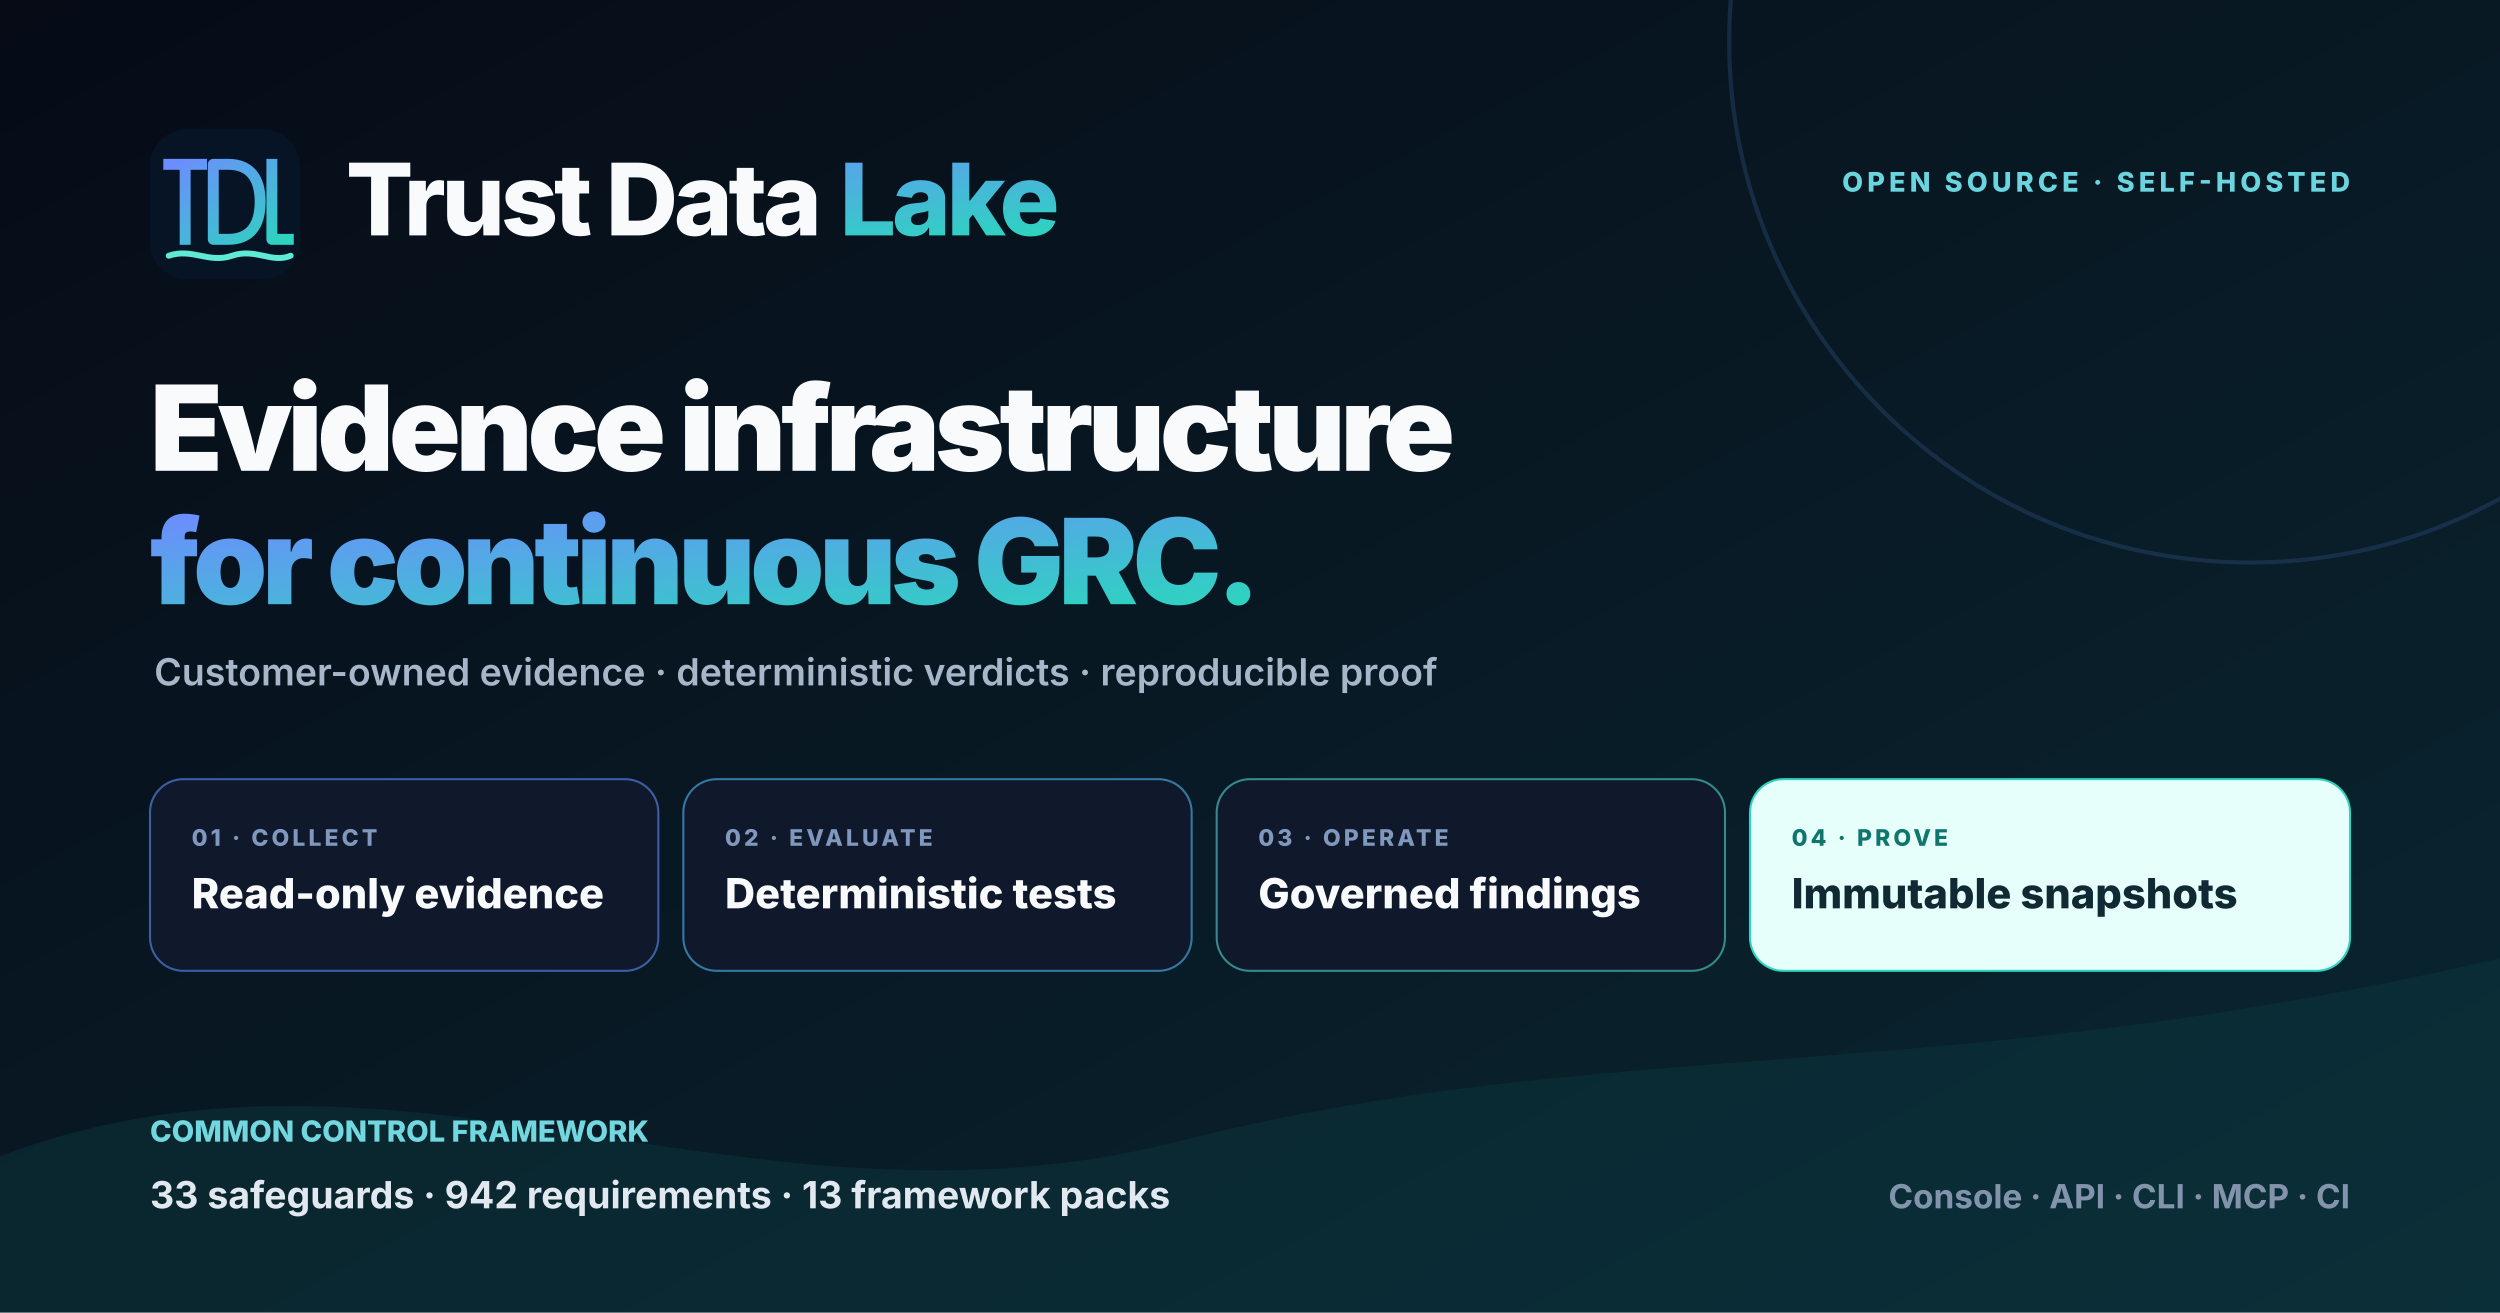
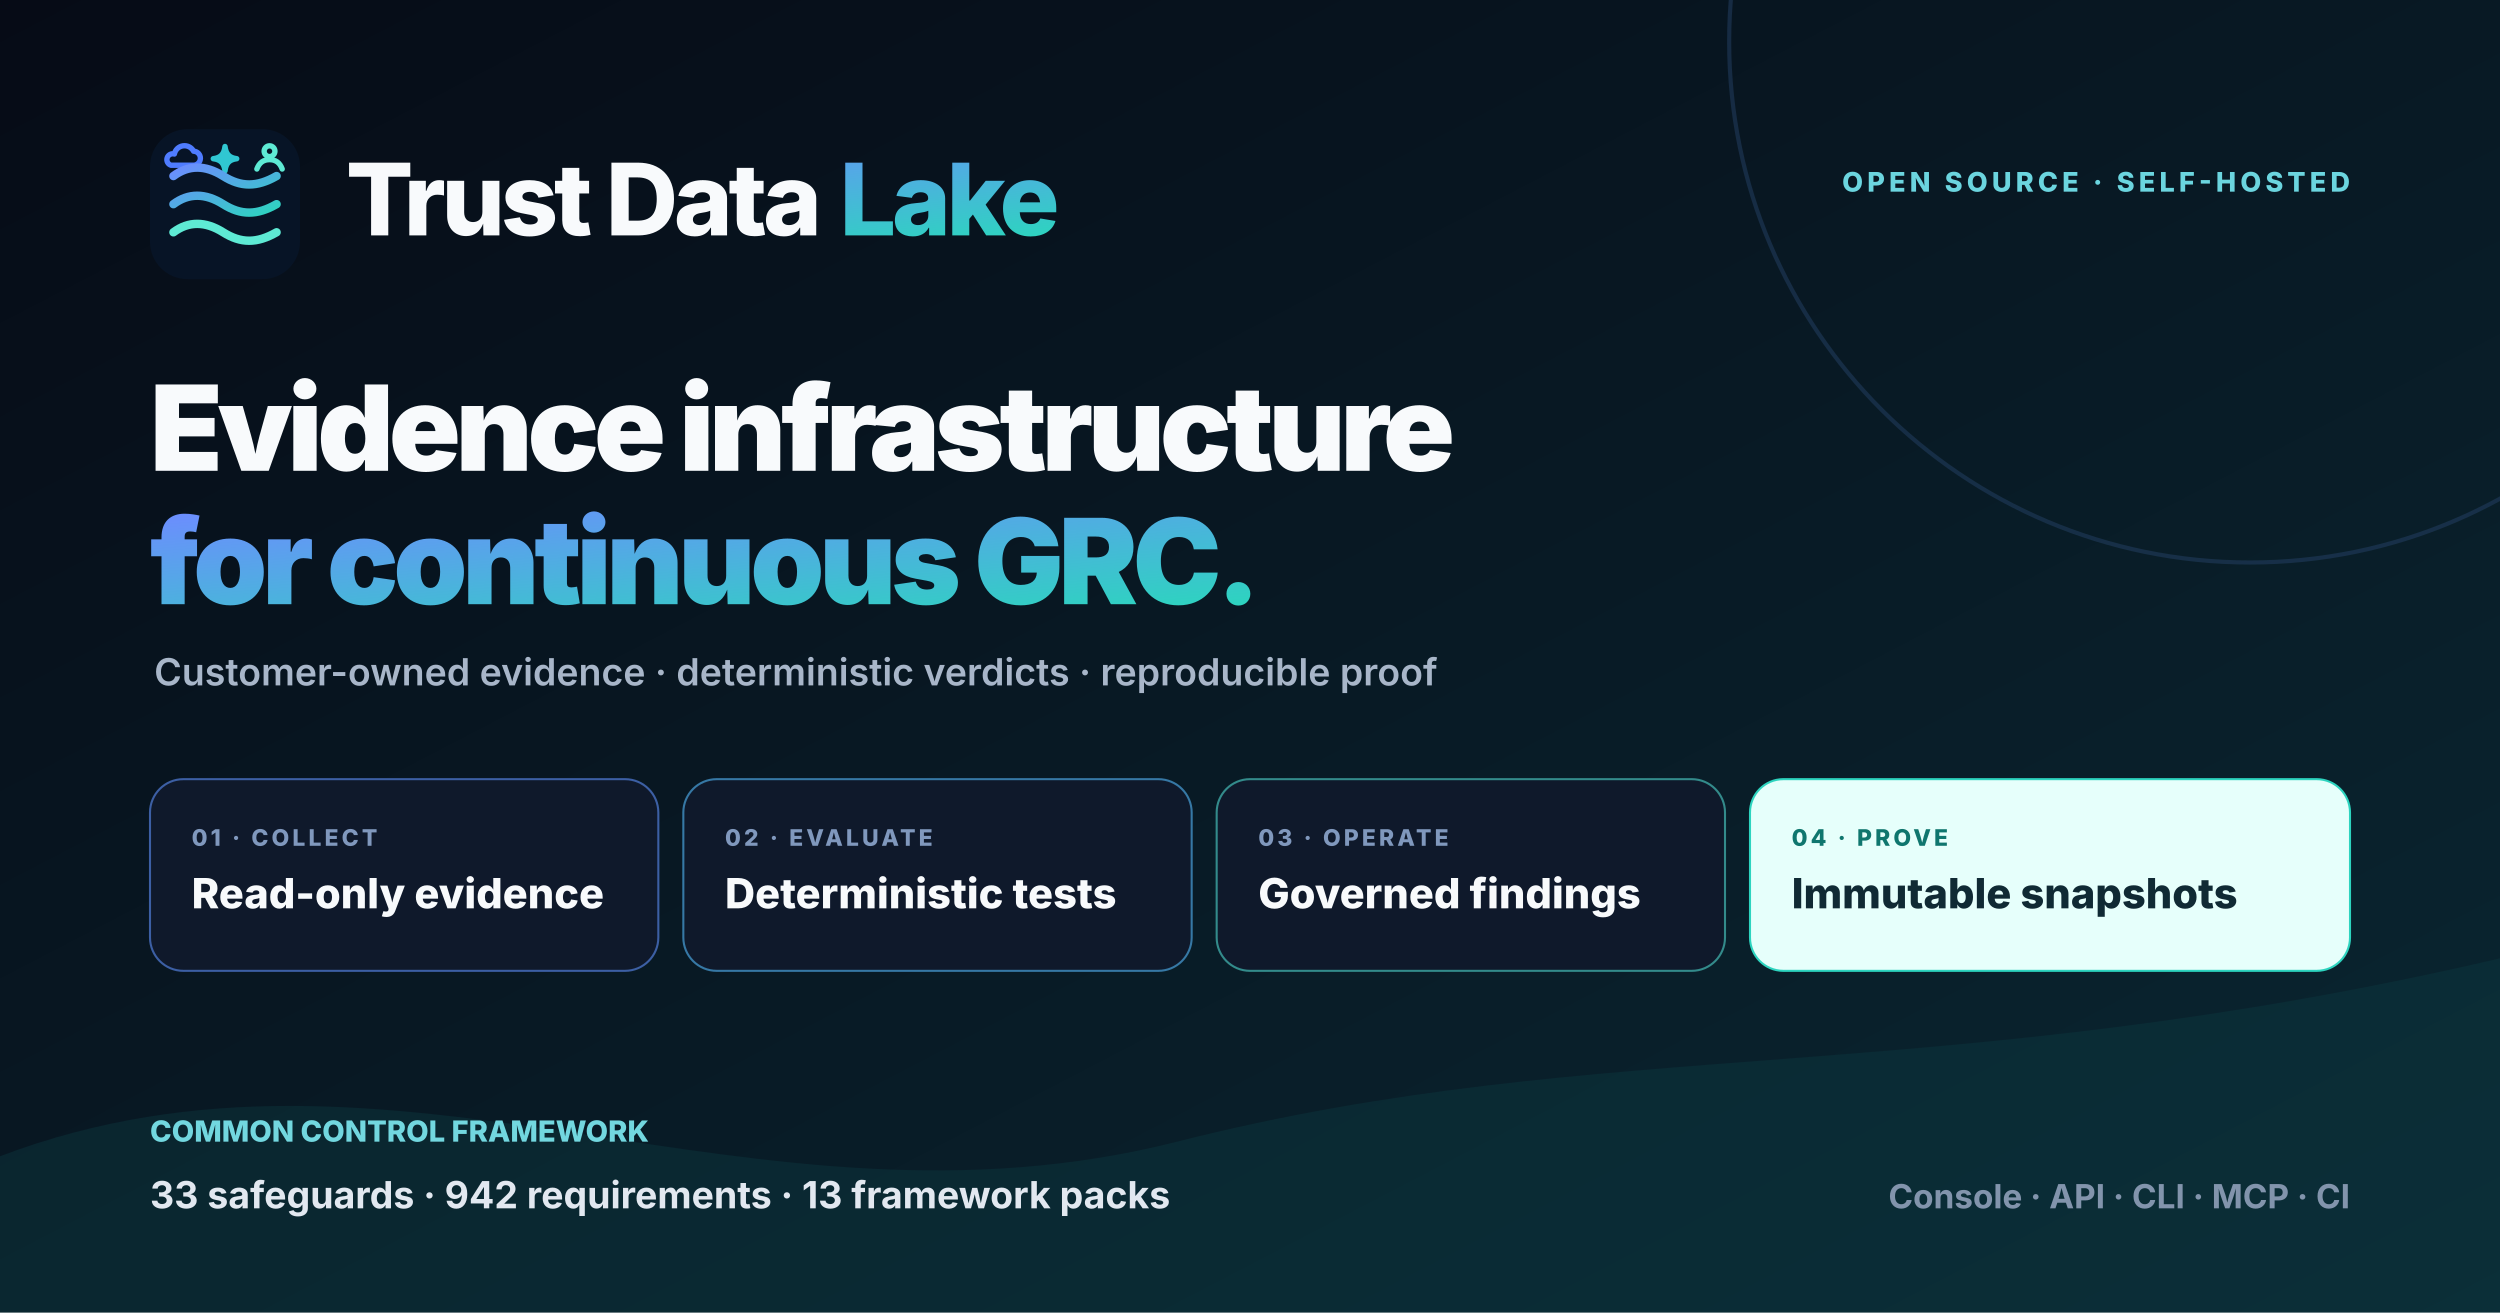
<svg xmlns="http://www.w3.org/2000/svg" width="1200" height="630" viewBox="0 0 1200 630" role="img" aria-labelledby="title desc">
  <defs>
    <linearGradient id="bg" x1="0" y1="0" x2="1" y2="1">
      <stop stop-color="#060b16" />
      <stop offset="1" stop-color="#0a2732" />
    </linearGradient>
    <linearGradient id="brand" x1="0" y1="0" x2="1" y2="1">
      <stop stop-color="#6d8cff" />
      <stop offset="1" stop-color="#2dd4bf" />
    </linearGradient>
    <symbol id="mark" viewBox="0 0 48 48">
      <rect width="48" height="48" rx="12" fill="#071426" />
-       <path d="M6 11.25h10.5M11.25 11.25v24M20.25 11.25v24h4.8c6.75 0 10.2-4.2 10.2-12s-3.45-12-10.2-12h-4.8ZM39 11.25v24h5.25" fill="none" stroke="url(#brand)" stroke-width="3.5" stroke-linecap="square" stroke-linejoin="round" />
-       <path d="M6 40.5c7.5-2.55 12.75 2.55 20.25 0s12.75 2.55 18.75 0" fill="none" stroke="#5eead4" stroke-width="1.9" stroke-linecap="round" />
+       <g fill="none" stroke-width="1.725" stroke-linecap="round" stroke-linejoin="round">
+         <path d="M6.75 11.55h7.05a2.25 2.25 0 0 0 .15-4.5 3.3 3.3 0 0 0-6.15.9 1.875 1.875 0 0 0-1.05 3.6" stroke="#4f7cff" />
+         <path d="M24 5.55c.3 2.4 1.35 3.6 3.75 3.9-2.4.3-3.45 1.5-3.75 3.9-.3-2.4-1.35-3.6-3.75-3.9 2.4-.3 3.45-1.5 3.75-3.9Z" fill="#30c7d2" stroke="#30c7d2" />
+         <circle cx="38.25" cy="7.05" r="1.725" stroke="#5eead4" />
+         <path d="M34.2 12.75c.75-2.025 2.1-3 4.05-3s3.3.975 4.05 3" stroke="#5eead4" />
+       </g>
+       <path d="M7.5 15c4.8-3.6 10.2-3.6 15.9 0s10.8 3.6 17.1 0M7.5 24c4.8-3.6 10.2-3.6 15.9 0s10.8 3.6 17.1 0" fill="none" stroke="url(#brand)" stroke-width="2.7" stroke-linecap="round" />
+       <path d="M7.5 33c4.8-3.6 10.2-3.6 15.9 0s10.8 3.6 17.1 0" fill="none" stroke="#5eead4" stroke-width="2.7" stroke-linecap="round" />
    </symbol>
    <symbol id="aws" viewBox="0 0 24 24">
      <text x="12" y="13.5" text-anchor="middle" font-size="10" font-weight="850" fill="currentColor">aws</text>
      <path d="M5 16.5c4.1 2.7 9.2 2.8 13.4.2M16.5 15.6l2.4.2-.8 2.2" fill="none" stroke="currentColor" stroke-width="1.25" stroke-linecap="round" />
    </symbol>
    <symbol id="azure" viewBox="0 0 24 24">
      <path d="M8.3 2h6.5l6.6 19H15l-1.6-4.7H7.2L5.6 21H.9L8.3 2Zm.3 10.2h3.5l-1.6-5.1-1.9 5.1Zm3.8 2 3.2 6.8-8.4-4.7h6.1l-.9-2.1Z" fill="currentColor" />
    </symbol>
    <symbol id="gcp" viewBox="0 0 24 24">
      <path d="M12.19 2.38a9.344 9.344 0 0 0-9.234 6.893c-3.875 2.551-3.922 8.11-.247 10.941a6.717 6.717 0 0 0 4.077 1.356h10.394c6.687.053 9.376-8.605 3.835-12.35a9.365 9.365 0 0 0-8.825-6.893Zm-.358 4.146a5.186 5.186 0 0 1 5.348 5.228v.518c3.53-.07 3.53 5.262 0 5.193H6.785a2.597 2.597 0 1 1 2.371-3.698l3.013-3.012A6.747 6.747 0 0 0 8.11 8.24a5.186 5.186 0 0 1 3.722-1.714Z" fill="currentColor" />
    </symbol>
    <symbol id="github" viewBox="0 0 24 24">
      <path d="M12 .297c-6.63 0-12 5.373-12 12 0 5.303 3.438 9.8 8.205 11.385.6.113.82-.258.82-.577l-.015-2.04c-3.338.724-4.042-1.61-4.042-1.61-.546-1.385-1.335-1.755-1.335-1.755-1.087-.744.084-.729.084-.729 1.205.084 1.838 1.236 1.838 1.236 1.07 1.835 2.809 1.305 3.495.998.108-.776.417-1.305.76-1.605-2.665-.3-5.466-1.332-5.466-5.93 0-1.31.465-2.38 1.235-3.22-.135-.303-.54-1.523.105-3.176 0 0 1.005-.322 3.3 1.23a10.49 10.49 0 0 1 6 0c2.28-1.552 3.285-1.23 3.285-1.23.645 1.653.24 2.873.12 3.176.765.84 1.23 1.91 1.23 3.22 0 4.61-2.805 5.625-5.475 5.92.42.36.81 1.096.81 2.22l-.015 3.286c0 .315.21.69.825.57C20.565 22.092 24 17.592 24 12.297c0-6.627-5.373-12-12-12Z" fill="currentColor" />
    </symbol>
    <symbol id="gitlab" viewBox="0 0 24 24">
      <path d="m23.6 9.593-.034-.087L20.3.981a.86.86 0 0 0-1.626.089l-2.205 6.748H7.538L5.332 1.07a.86.86 0 0 0-1.626-.09L.433 9.502l-.032.086a6.066 6.066 0 0 0 2.012 7.01L12 23.35l9.579-6.744a6.068 6.068 0 0 0 2.021-7.013Z" fill="currentColor" />
    </symbol>
    <symbol id="okta" viewBox="0 0 24 24">
      <path d="M12 0C5.389 0 0 5.35 0 12s5.35 12 12 12 12-5.35 12-12S18.611 0 12 0Zm0 18c-3.325 0-6-2.675-6-6s2.675-6 6-6 6 2.675 6 6-2.675 6-6 6Z" fill="currentColor" />
    </symbol>
    <symbol id="snowflake" viewBox="0 0 24 24">
      <g fill="none" stroke="currentColor" stroke-width="2" stroke-linecap="round">
        <path d="M12 2v20M3.34 7l17.32 10M3.34 17 20.66 7" />
        <path d="m9 4 3 2 3-2M9 20l3-2 3 2M4 10l3-.2.8-2.8M20 14l-3 .2-.8 2.8M4 14l3 .2.8 2.8M20 10l-3-.2-.8-2.8" />
      </g>
    </symbol>
    <symbol id="clickhouse" viewBox="0 0 24 24">
      <path d="M21.333 10H24v4h-2.667ZM16 1.335h2.667v21.33H16Zm-5.333 0h2.666v21.33h-2.666ZM0 22.665V1.335h2.667v21.33Zm5.333-21.33H8v21.33H5.333Z" fill="currentColor" />
    </symbol>
    <style>.font { font-family: Inter, ui-sans-serif, system-ui, -apple-system, BlinkMacSystemFont, 'Segoe UI', sans-serif; }</style>
  </defs>
  <rect width="1200" height="630" fill="url(#bg)" />
  <circle cx="1080" cy="20" r="250" fill="none" stroke="#27456c" stroke-width="2" opacity=".45" />
  <path d="M0 555c190-72 360 45 565-7s365-25 635-88v170H0Z" fill="#0b3940" opacity=".42" />
  <g class="font">
    <g transform="translate(72 62)">
      <use width="72" height="72" href="#mark" />
      <text x="94" y="51" font-size="48" font-weight="840" letter-spacing="-2" fill="#f8fafc">Trust Data <tspan fill="url(#brand)">Lake</tspan>
      </text>
    </g>
    <text x="1128" y="92" text-anchor="end" font-size="13" font-weight="780" letter-spacing="2" fill="#6bd5df">OPEN SOURCE · SELF-HOSTED</text>
    <text x="72" y="226" font-size="57" font-weight="850" letter-spacing="-2.5" fill="#f8fafc">Evidence infrastructure</text>
    <text x="72" y="290" font-size="57" font-weight="850" letter-spacing="-2.5" fill="url(#brand)">for continuous GRC.</text>
    <text x="74" y="329" font-size="18" font-weight="560" fill="#a8b6c9">Customer-owned evidence · deterministic verdicts · reproducible proof</text>
    <g transform="translate(72 374)">
      <rect width="244" height="92" rx="16" fill="#0f192b" stroke="#3c5fa4" />
      <text x="20" y="32" font-size="11" font-weight="800" letter-spacing="1.5" fill="#8098bd">01 · COLLECT</text>
      <text x="20" y="62" font-size="20" font-weight="790" fill="#f8fafc">Read-only evidence</text>
      <rect x="256" width="244" height="92" rx="16" fill="#0f192b" stroke="#3678a5" />
      <text x="276" y="32" font-size="11" font-weight="800" letter-spacing="1.5" fill="#8098bd">02 · EVALUATE</text>
      <text x="276" y="62" font-size="20" font-weight="790" fill="#f8fafc">Deterministic tests</text>
      <rect x="512" width="244" height="92" rx="16" fill="#0f192b" stroke="#338b8b" />
      <text x="532" y="32" font-size="11" font-weight="800" letter-spacing="1.5" fill="#8098bd">03 · OPERATE</text>
      <text x="532" y="62" font-size="20" font-weight="790" fill="#f8fafc">Governed findings</text>
      <rect x="768" width="288" height="92" rx="16" fill="#e6fffb" stroke="#2dd4bf" />
      <text x="788" y="32" font-size="11" font-weight="800" letter-spacing="1.5" fill="#0f766e">04 · PROVE</text>
      <text x="788" y="62" font-size="20" font-weight="820" fill="#102a34">Immutable snapshots</text>
    </g>
    <text x="72" y="548" font-size="14" font-weight="760" fill="#72d7df">COMMON CONTROL FRAMEWORK</text>
    <text x="72" y="580" font-size="18" font-weight="720" fill="#e2e8f0">33 safeguards · 942 requirements · 13 framework packs</text>
    <text x="1128" y="580" text-anchor="end" font-size="16" font-weight="690" fill="#8294ac">Console · API · CLI · MCP · CI</text>
  </g>
</svg>
